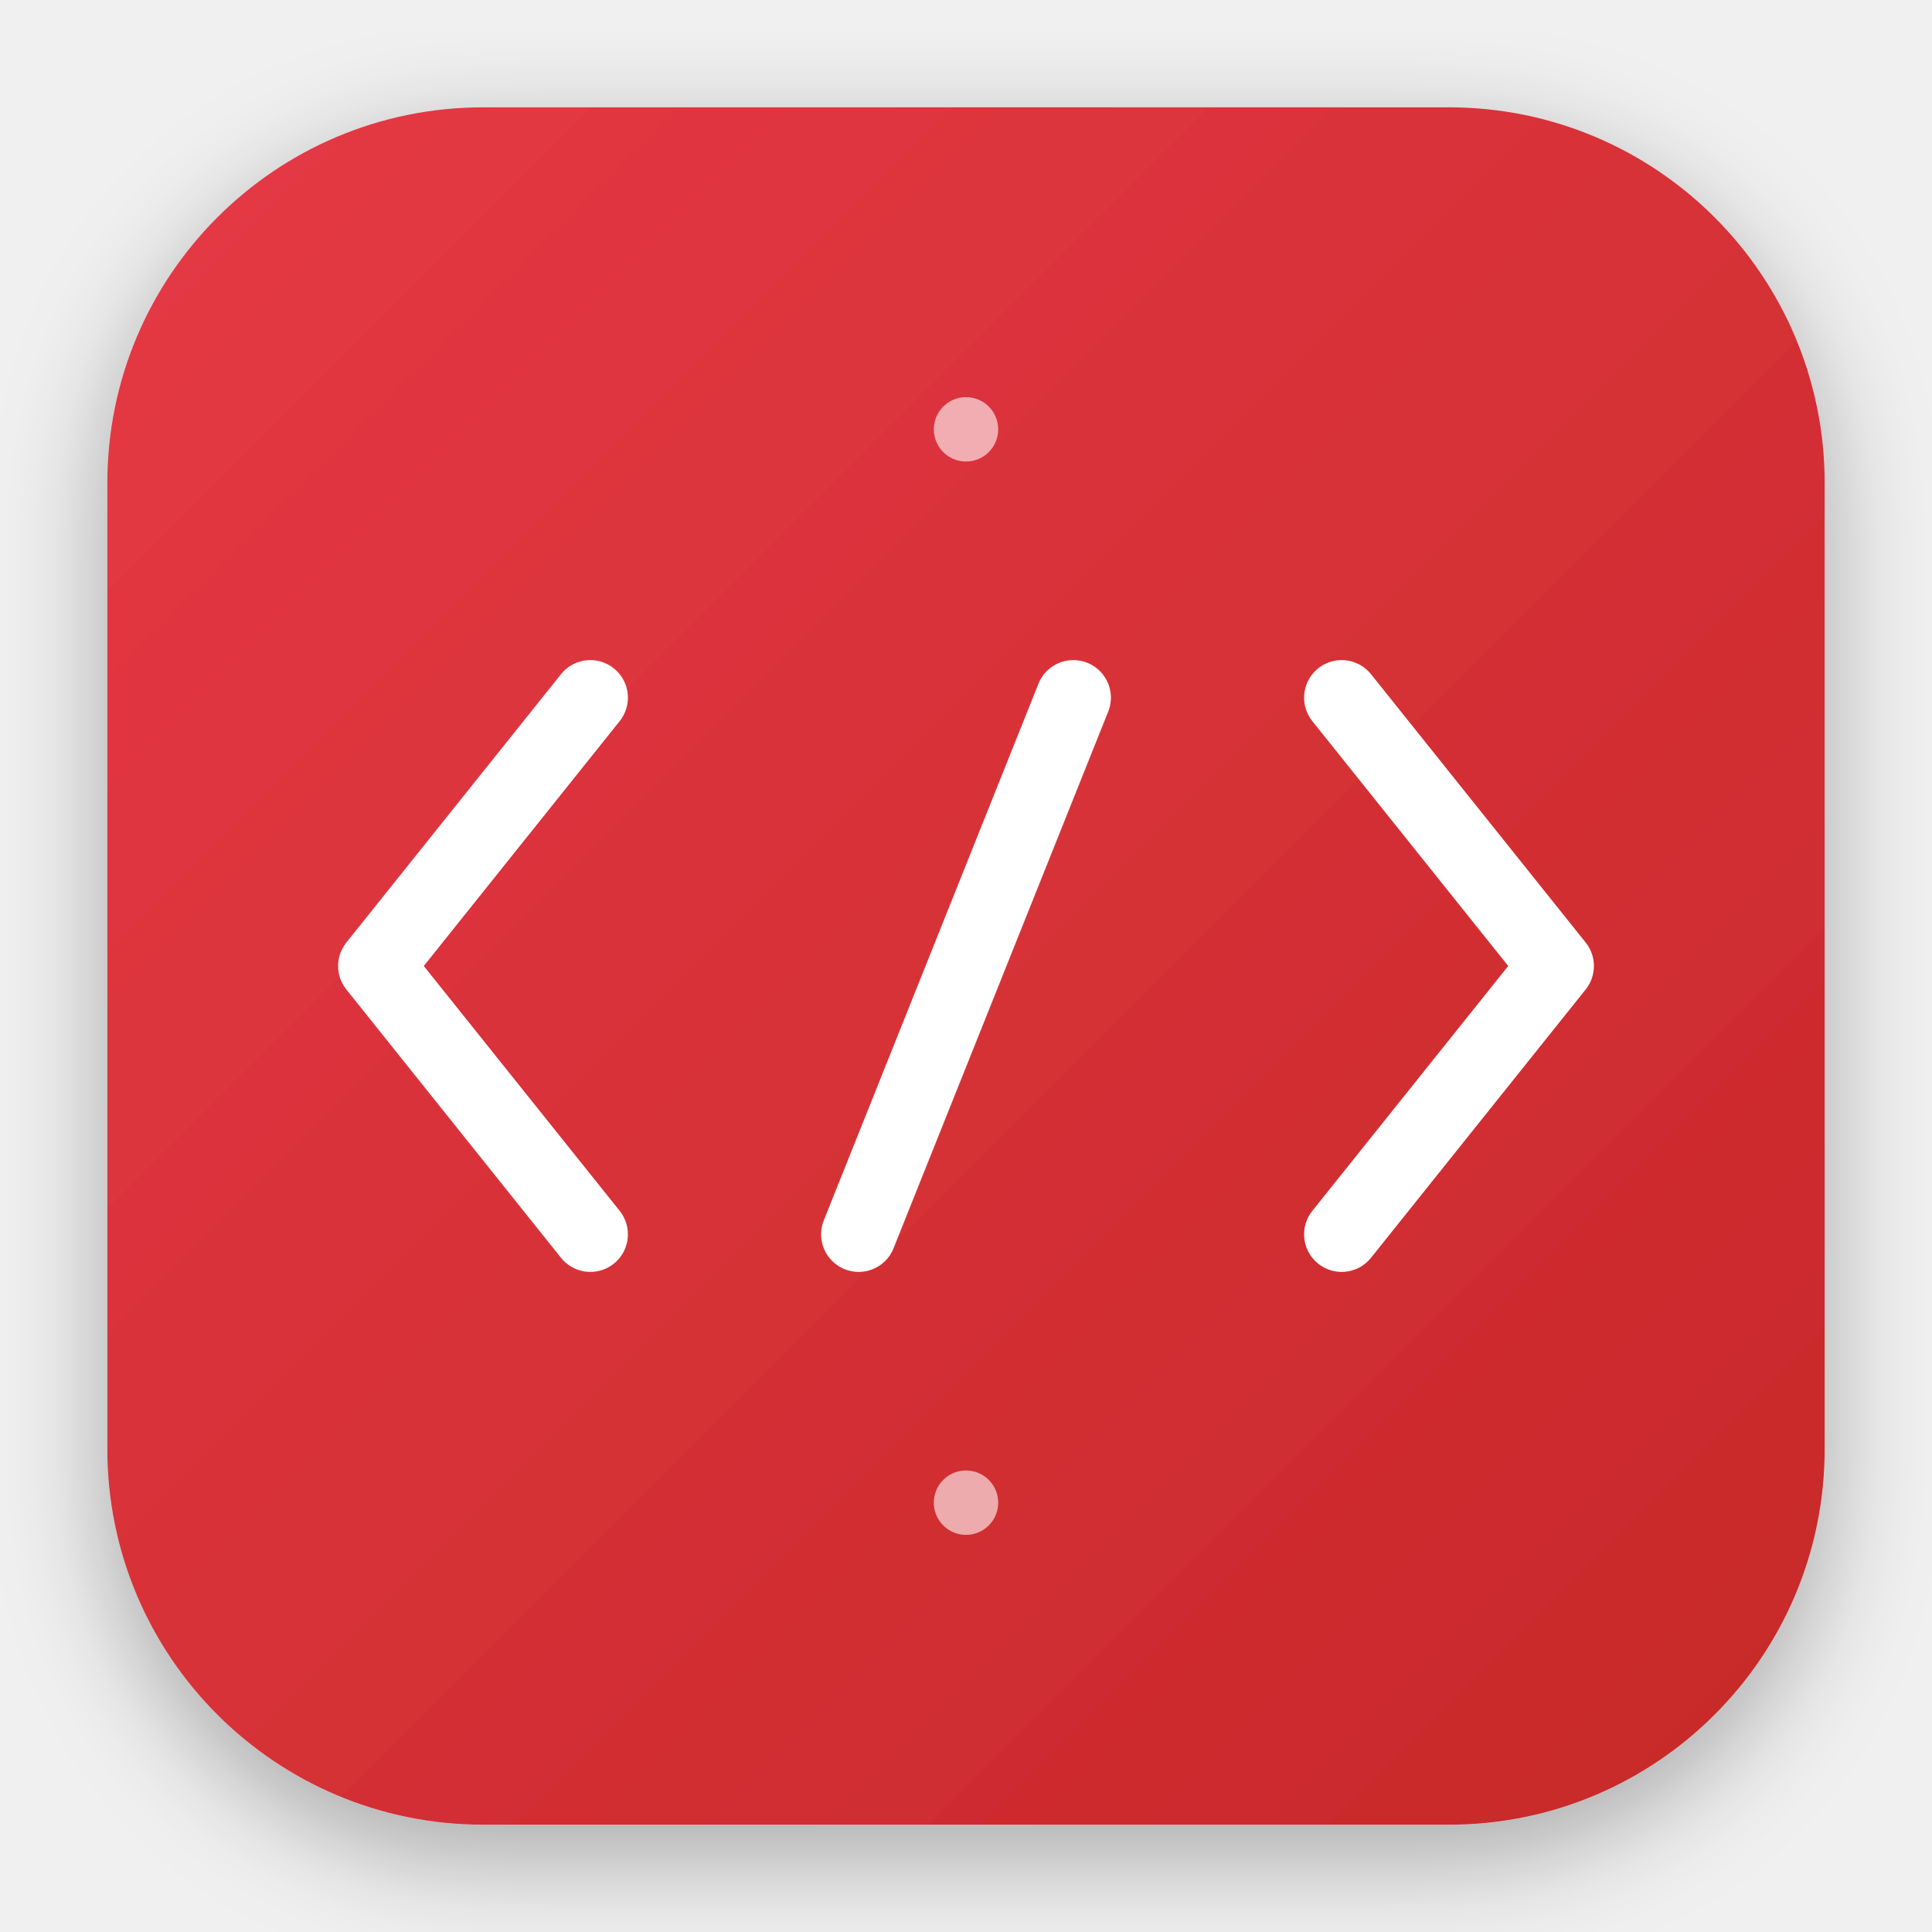
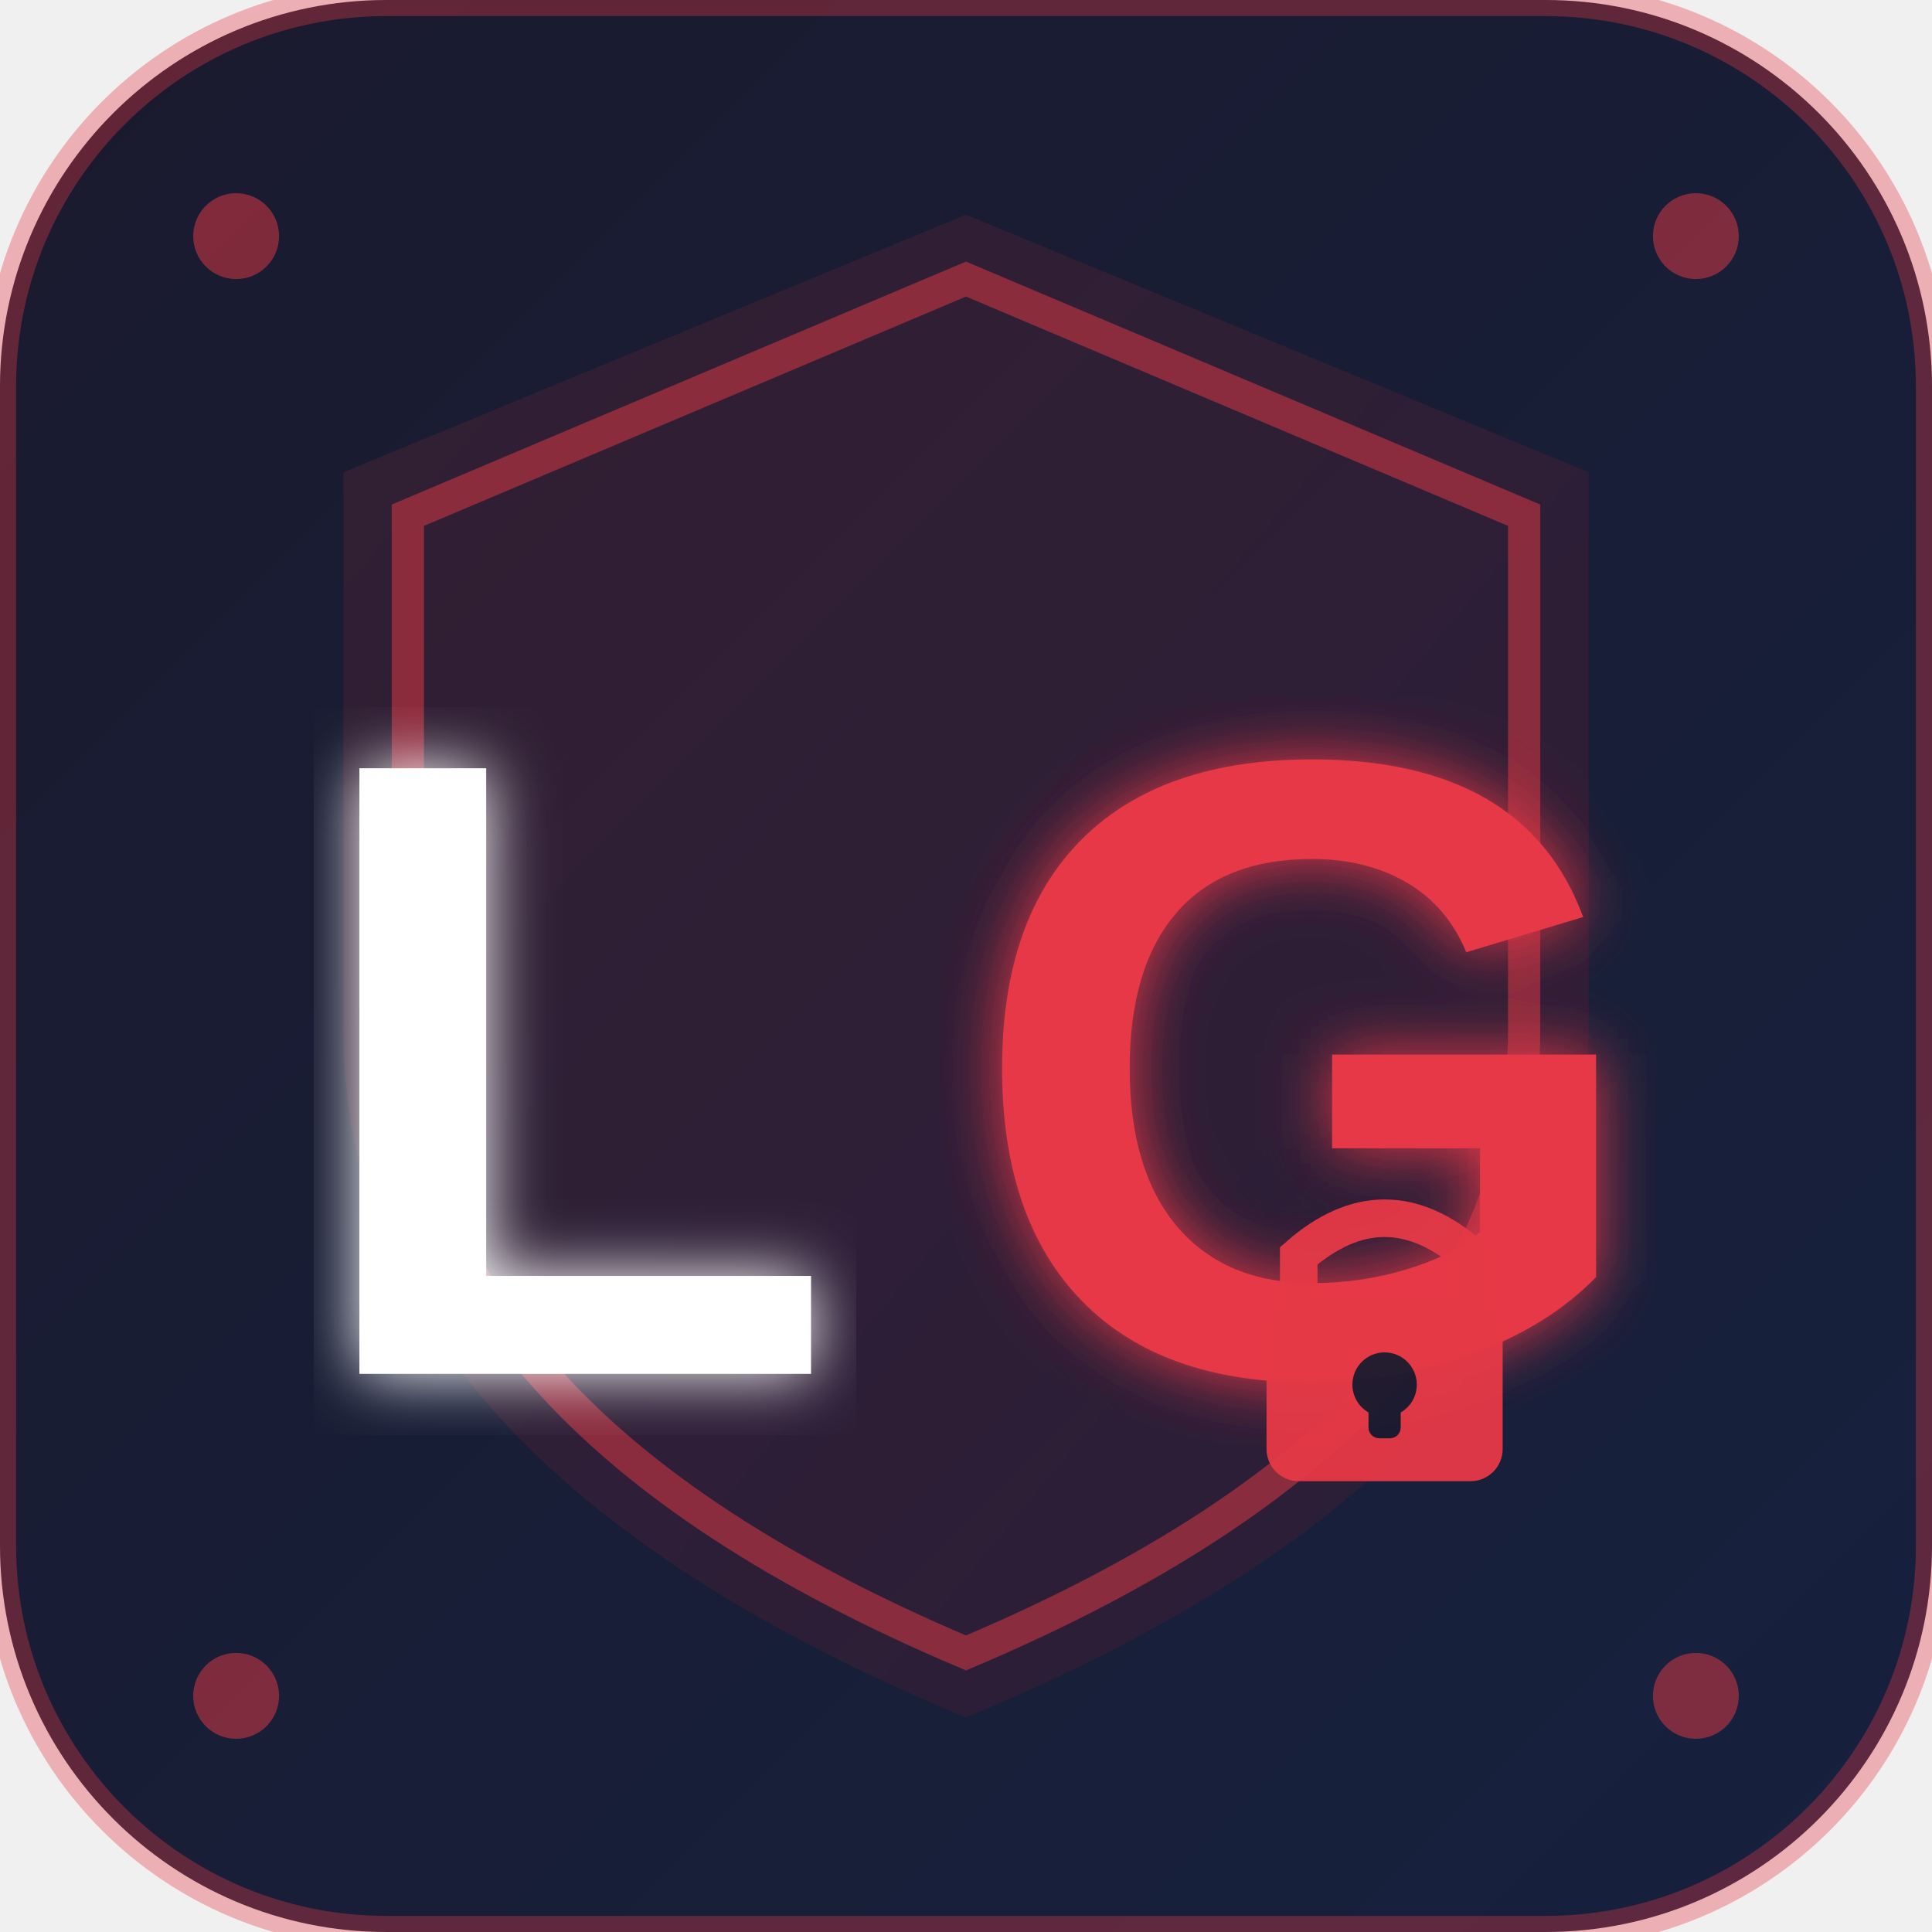
<svg xmlns="http://www.w3.org/2000/svg" viewBox="0 0 180 180">
  <defs>
-     <linearGradient id="grad1" x1="0%" y1="0%" x2="100%" y2="100%">
+     <linearGradient id="bgGrad" x1="0%" y1="0%" x2="100%" y2="100%">
+       <stop offset="0%" style="stop-color:#1a1a2e;stop-opacity:1" />
+       <stop offset="100%" style="stop-color:#16213e;stop-opacity:1" />
+     </linearGradient>
+     <linearGradient id="redGrad" x1="0%" y1="0%" x2="100%" y2="100%">
      <stop offset="0%" style="stop-color:#E63946;stop-opacity:1" />
-       <stop offset="100%" style="stop-color:#C62828;stop-opacity:1" />
+       <stop offset="100%" style="stop-color:#c1121f;stop-opacity:1" />
    </linearGradient>
-     <filter id="shadow">
-       <feDropShadow dx="0" dy="3" stdDeviation="5" flood-opacity="0.3" />
+     <filter id="glow">
+       <feGaussianBlur stdDeviation="3" result="coloredBlur" />
+       <feMerge>
+         <feMergeNode in="coloredBlur" />
+         <feMergeNode in="SourceGraphic" />
+       </feMerge>
    </filter>
  </defs>
-   <rect x="10" y="10" width="160" height="160" rx="35" fill="url(#grad1)" filter="url(#shadow)" />
-   <path d="M 55 65 L 35 90 L 55 115" stroke="white" stroke-width="7" fill="none" stroke-linecap="round" stroke-linejoin="round" />
-   <path d="M 125 65 L 145 90 L 125 115" stroke="white" stroke-width="7" fill="none" stroke-linecap="round" stroke-linejoin="round" />
-   <line x1="80" y1="115" x2="100" y2="65" stroke="white" stroke-width="7" stroke-linecap="round" />
-   <circle cx="90" cy="40" r="3" fill="white" opacity="0.6" />
-   <circle cx="90" cy="140" r="3" fill="white" opacity="0.6" />
+   <rect x="0" y="0" width="180" height="180" rx="36" ry="36" fill="url(#bgGrad)" />
+   <path d="M90 20 L148 44 L148 96 Q148 136 90 160 Q32 136 32 96 L32 44 Z" fill="url(#redGrad)" opacity="0.12" />
+   <path d="M90 26 L142 48 L142 96 Q142 132 90 154 Q38 132 38 96 L38 48 Z" fill="none" stroke="#E63946" stroke-width="3" opacity="0.5" />
+   <text x="28" y="128" font-family="'Arial Black', 'Arial', sans-serif" font-weight="900" font-size="82" fill="white" filter="url(#glow)">L</text>
+   <text x="90" y="128" font-family="'Arial Black', 'Arial', sans-serif" font-weight="900" font-size="82" fill="#E63946" filter="url(#glow)">G</text>
+   <g transform="translate(118, 112)" opacity="0.95">
+     <rect x="0" y="9" width="22" height="17" rx="3" fill="#E63946" />
+     <path d="M3 9 L3 5 Q11 -2 19 5 L19 9" fill="none" stroke="#E63946" stroke-width="3.5" stroke-linecap="round" />
+     <circle cx="11" cy="17" r="3" fill="#1a1a2e" />
+     <rect x="9.5" y="18" width="3" height="4" rx="1" fill="#1a1a2e" />
+   </g>
+   <circle cx="22" cy="22" r="4" fill="#E63946" opacity="0.5" />
+   <circle cx="158" cy="22" r="4" fill="#E63946" opacity="0.5" />
+   <circle cx="22" cy="158" r="4" fill="#E63946" opacity="0.5" />
+   <circle cx="158" cy="158" r="4" fill="#E63946" opacity="0.5" />
+   <rect x="0" y="0" width="180" height="180" rx="36" ry="36" fill="none" stroke="#E63946" stroke-width="3" opacity="0.35" />
</svg>
